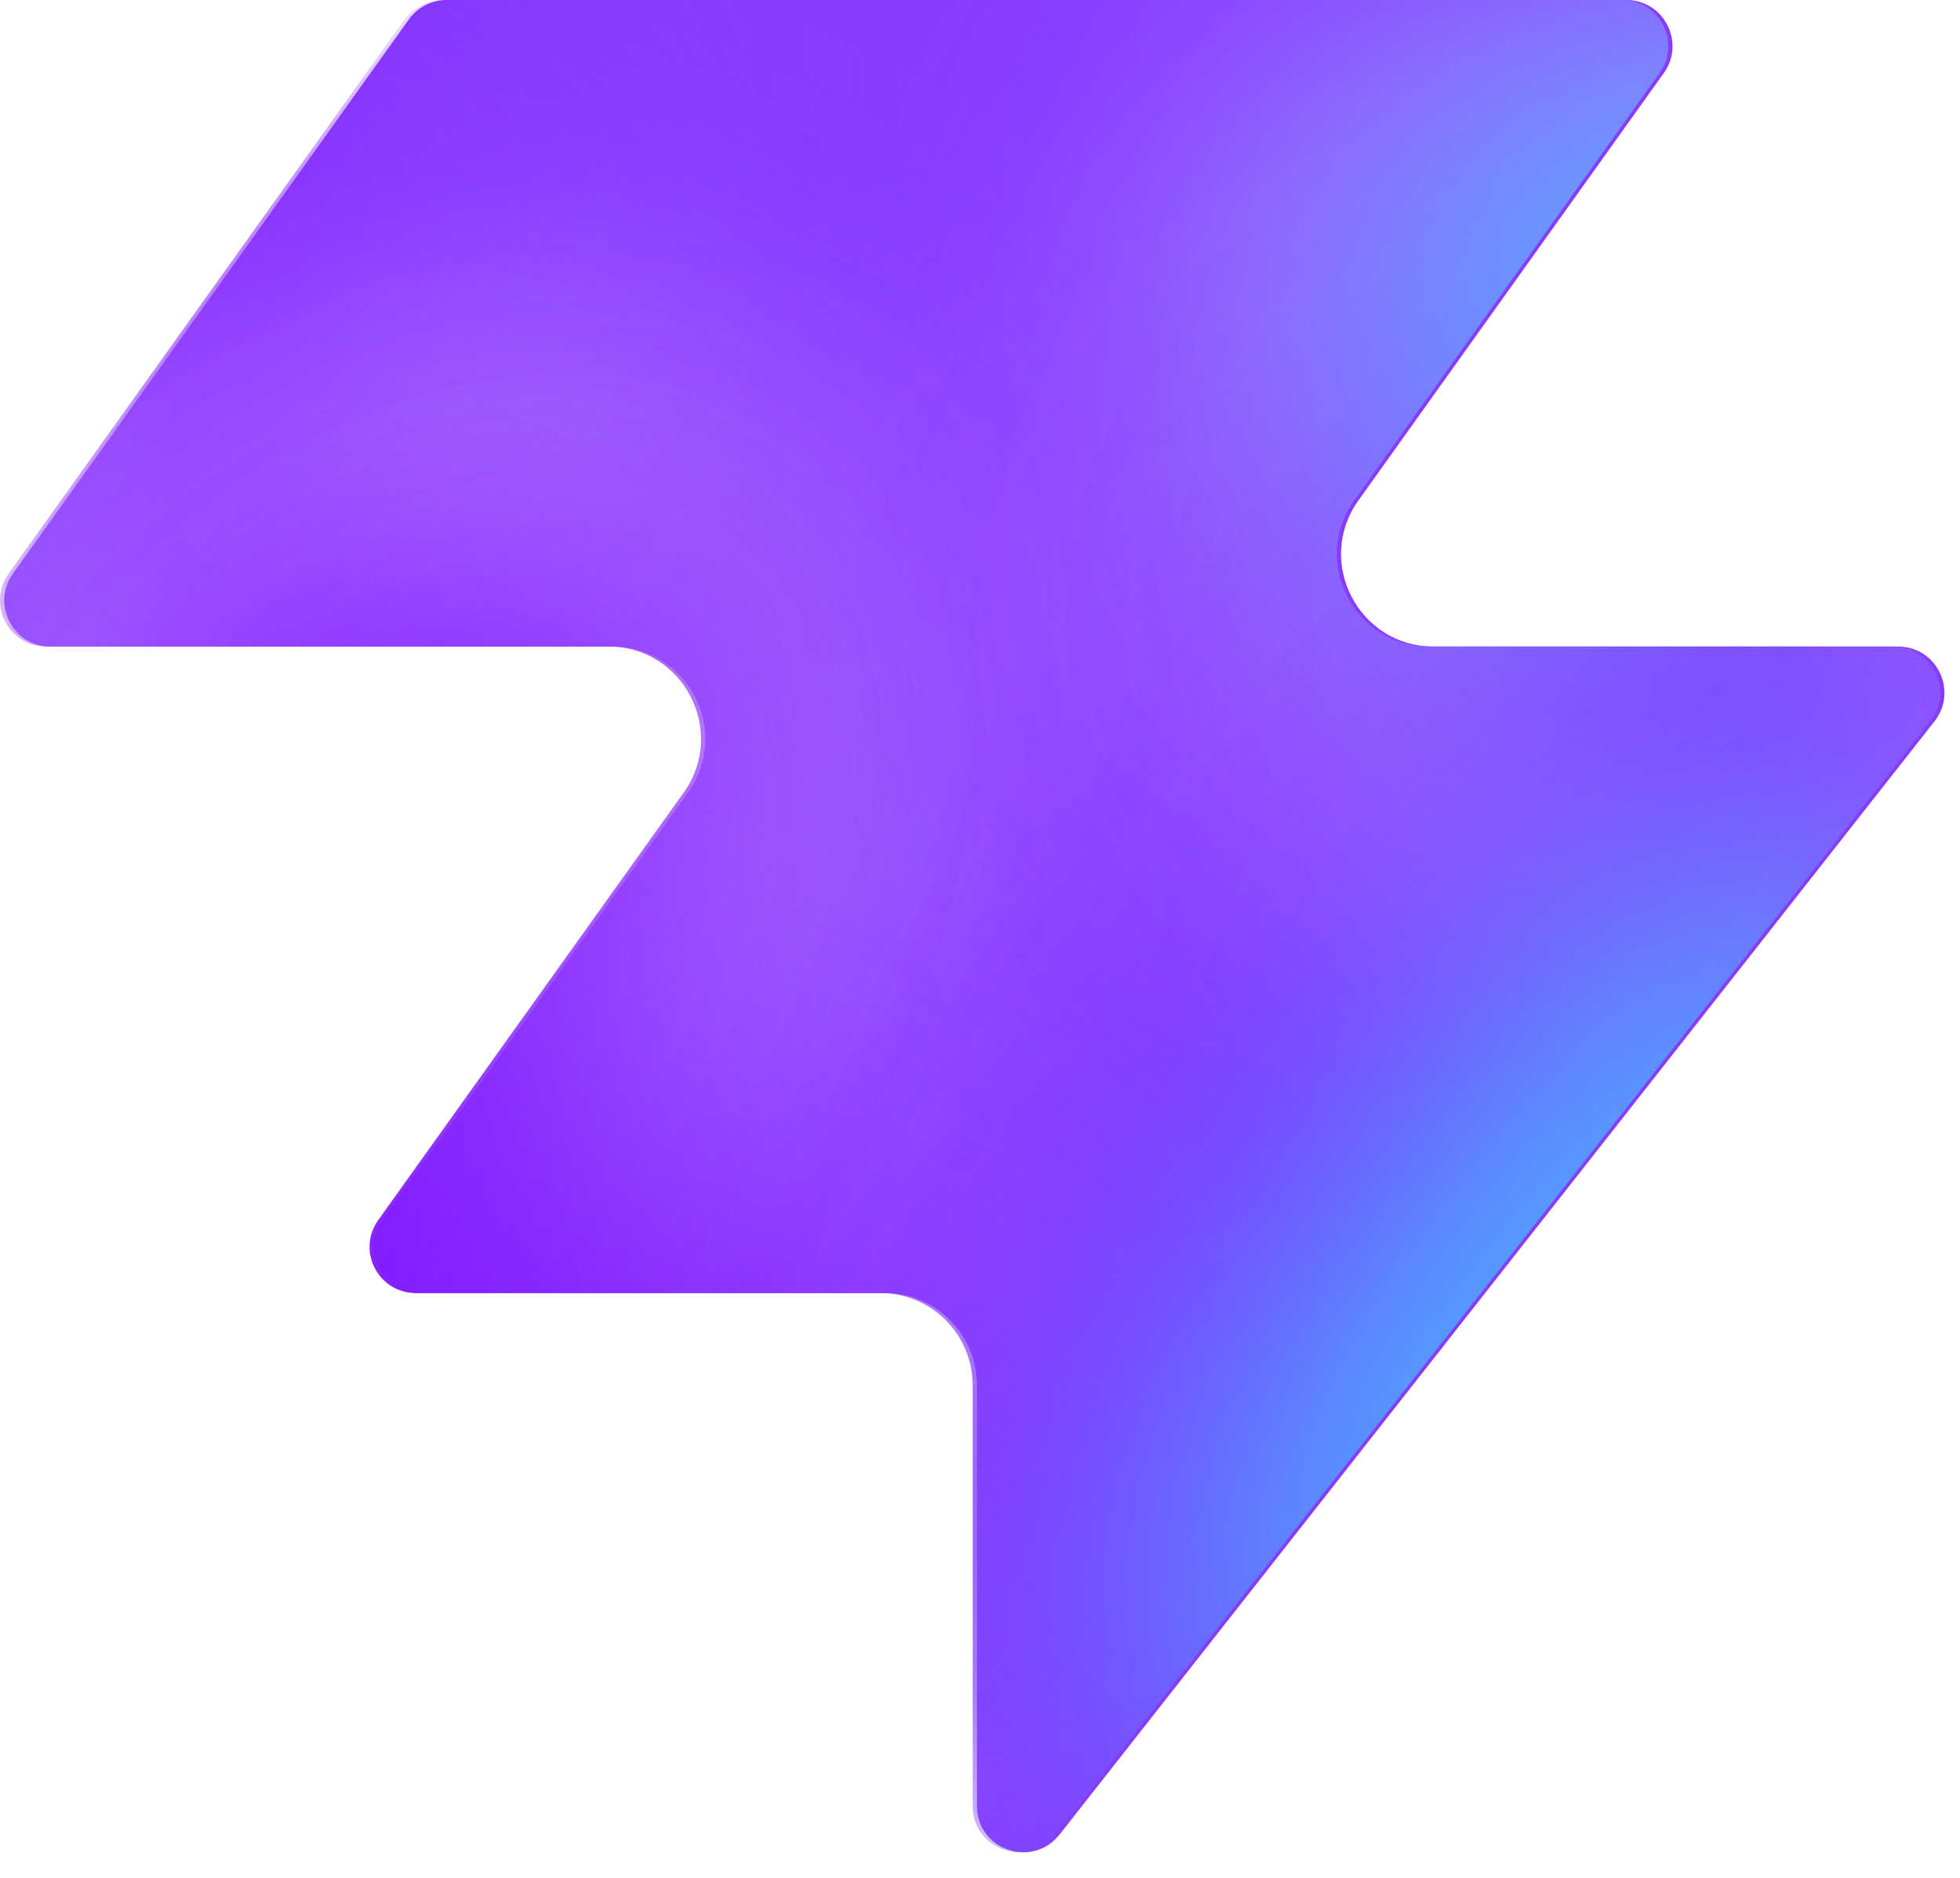
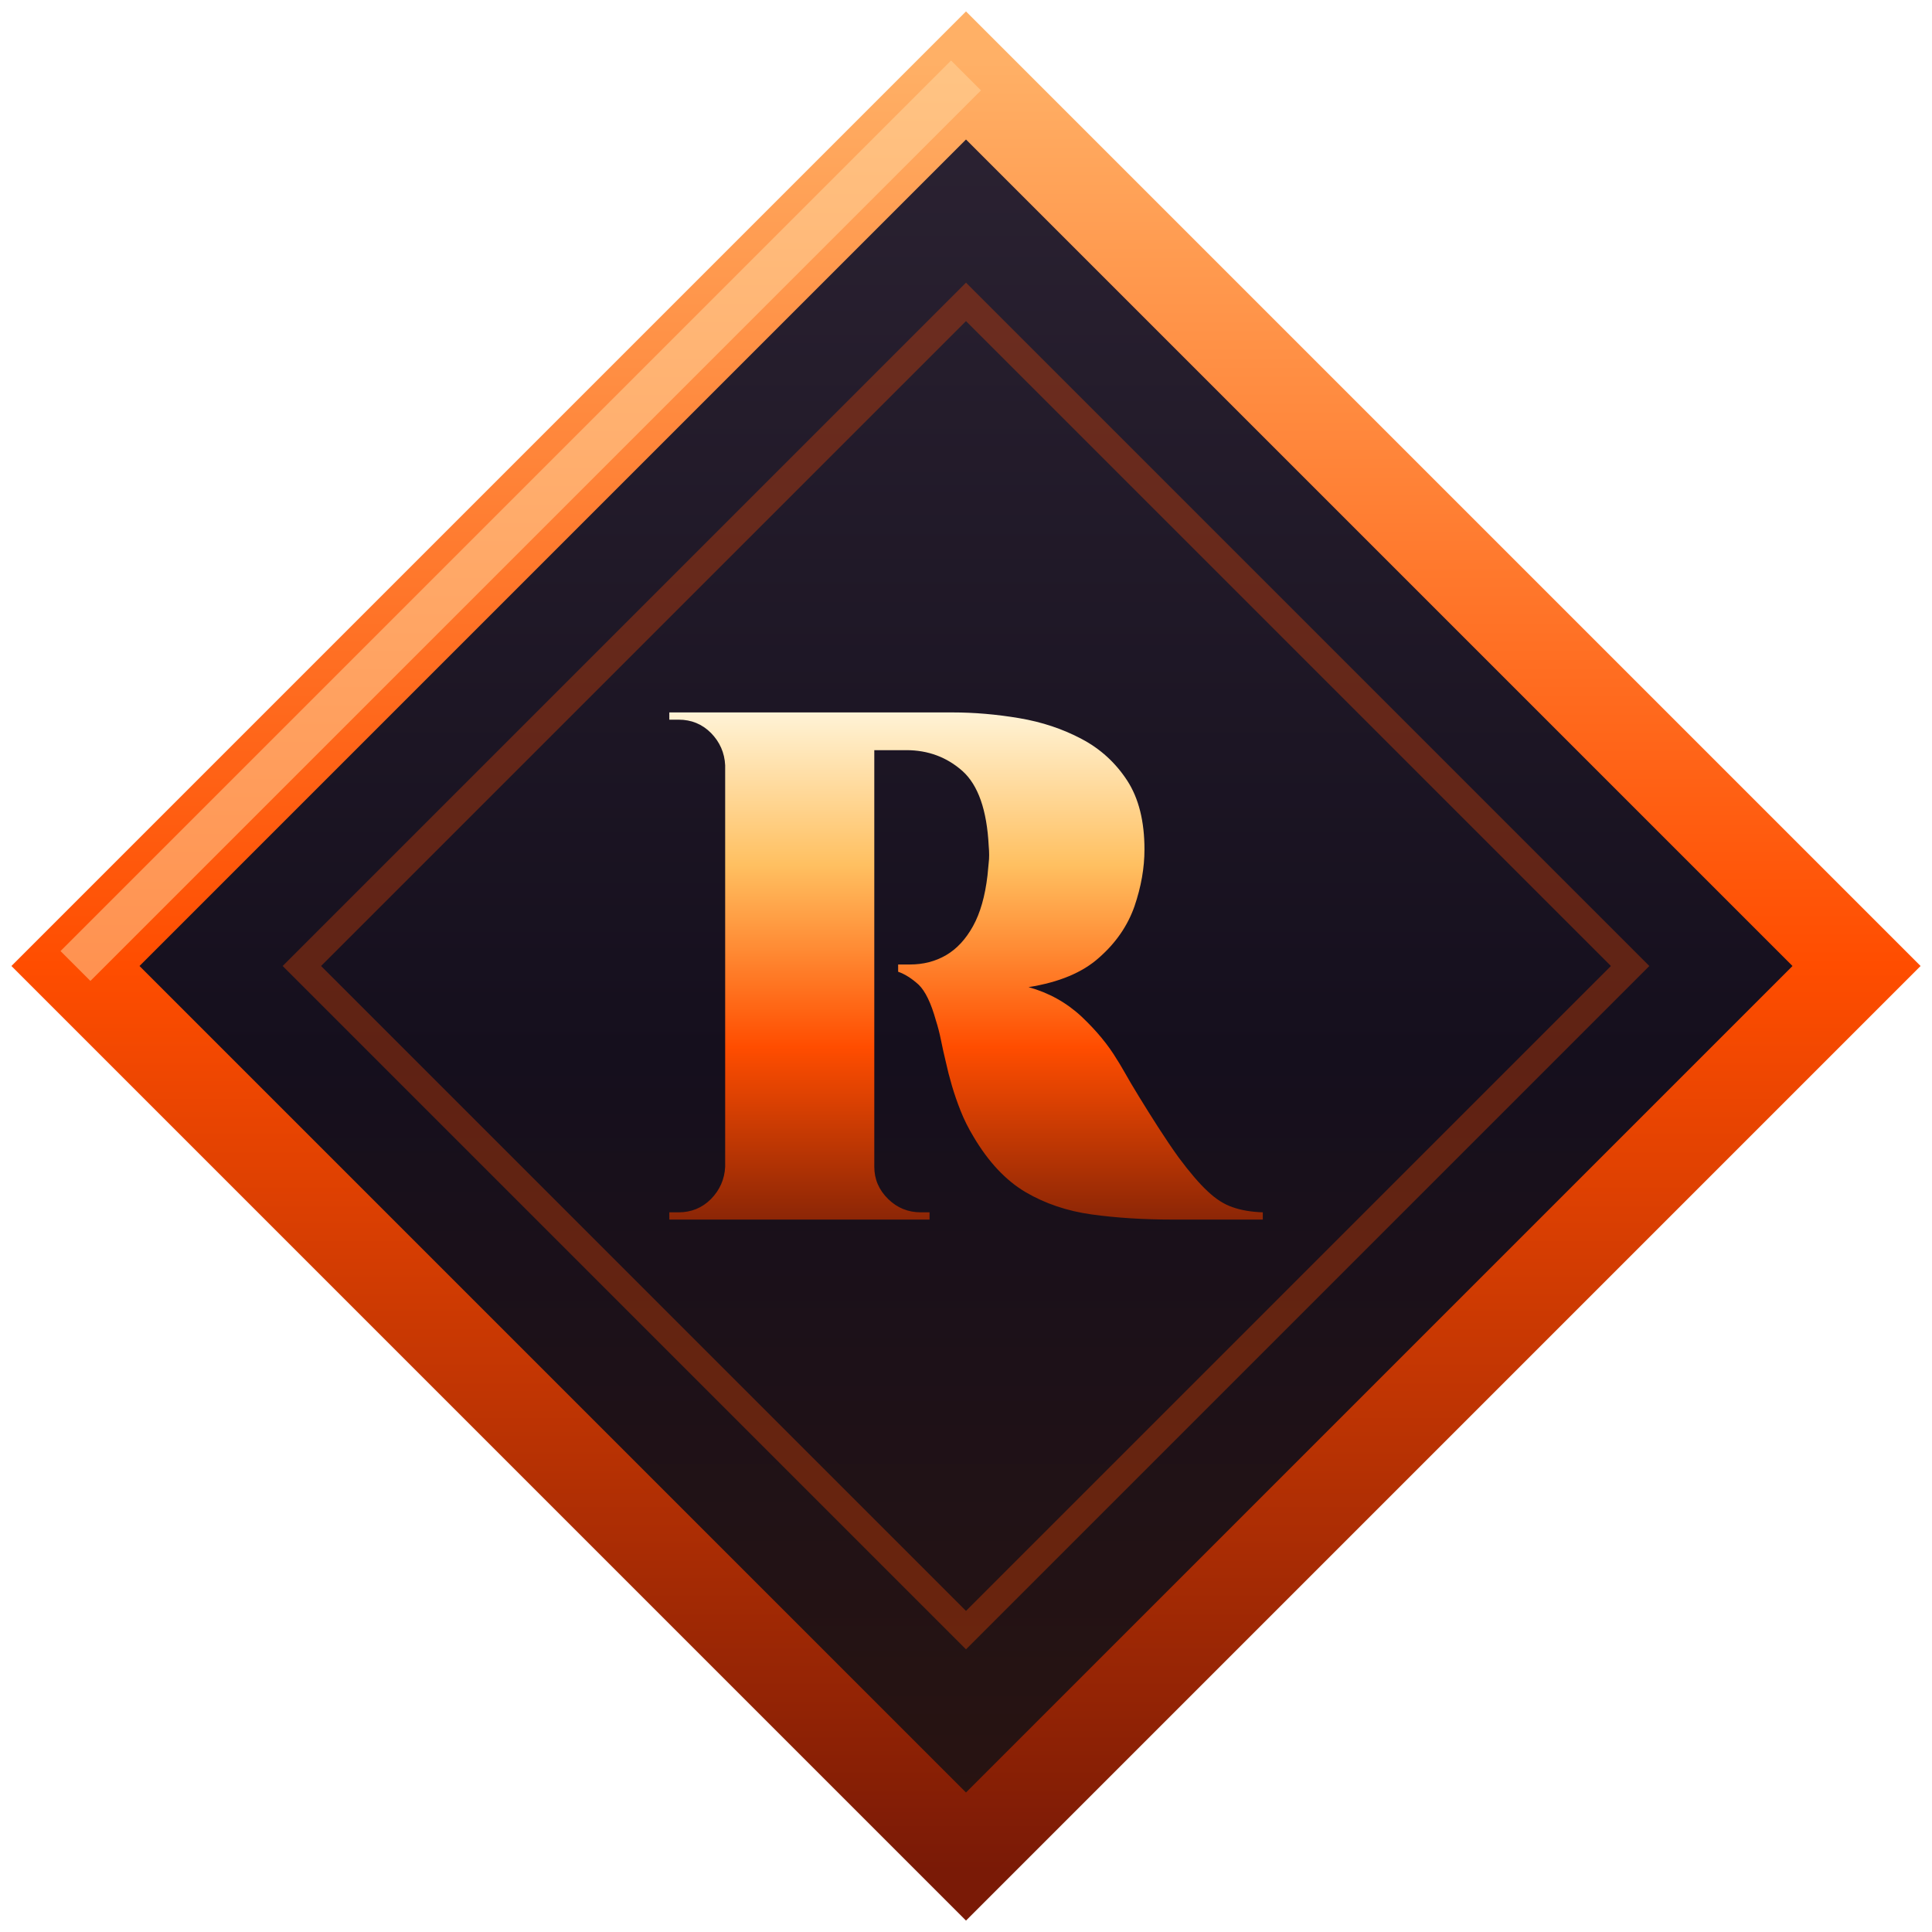
- <svg xmlns="http://www.w3.org/2000/svg" width="48" height="46" fill="none" viewBox="0 0 48 46">
-   <path fill="#863bff" d="M25.946 44.938c-.664.845-2.021.375-2.021-.698V33.937a2.26 2.26 0 0 0-2.262-2.262H10.287c-.92 0-1.456-1.04-.92-1.788l7.48-10.471c1.07-1.497 0-3.578-1.842-3.578H1.237c-.92 0-1.456-1.04-.92-1.788L10.013.474c.214-.297.556-.474.92-.474h28.894c.92 0 1.456 1.04.92 1.788l-7.48 10.471c-1.07 1.498 0 3.579 1.842 3.579h11.377c.943 0 1.473 1.088.89 1.83L25.947 44.94z" style="fill:#863bff;fill:color(display-p3 .525 .23 1);fill-opacity:1" />
-   <mask id="a" width="48" height="46" x="0" y="0" maskUnits="userSpaceOnUse" style="mask-type:alpha">
-     <path fill="#000" d="M25.842 44.938c-.664.844-2.021.375-2.021-.698V33.937a2.26 2.26 0 0 0-2.262-2.262H10.183c-.92 0-1.456-1.04-.92-1.788l7.48-10.471c1.07-1.498 0-3.579-1.842-3.579H1.133c-.92 0-1.456-1.04-.92-1.787L9.91.473c.214-.297.556-.474.92-.474h28.894c.92 0 1.456 1.04.92 1.788l-7.48 10.471c-1.07 1.498 0 3.578 1.842 3.578h11.377c.943 0 1.473 1.088.89 1.832L25.843 44.94z" style="fill:#000;fill-opacity:1" />
-   </mask>
-   <g mask="url(#a)">
-     <g filter="url(#b)">
-       <ellipse cx="5.508" cy="14.704" fill="#ede6ff" rx="5.508" ry="14.704" style="fill:#ede6ff;fill:color(display-p3 .927 .903 1);fill-opacity:1" transform="matrix(.00324 1 1 -.00324 -4.47 31.516)" />
-     </g>
-     <g filter="url(#c)">
-       <ellipse cx="10.399" cy="29.851" fill="#ede6ff" rx="10.399" ry="29.851" style="fill:#ede6ff;fill:color(display-p3 .927 .903 1);fill-opacity:1" transform="matrix(.00324 1 1 -.00324 -39.328 7.883)" />
-     </g>
-     <g filter="url(#d)">
-       <ellipse cx="5.508" cy="30.487" fill="#7e14ff" rx="5.508" ry="30.487" style="fill:#7e14ff;fill:color(display-p3 .492 .077 1);fill-opacity:1" transform="rotate(89.814 -25.913 -14.639)scale(1 -1)" />
-     </g>
-     <g filter="url(#e)">
-       <ellipse cx="5.508" cy="30.599" fill="#7e14ff" rx="5.508" ry="30.599" style="fill:#7e14ff;fill:color(display-p3 .492 .077 1);fill-opacity:1" transform="rotate(89.814 -32.644 -3.334)scale(1 -1)" />
-     </g>
-     <g filter="url(#f)">
-       <ellipse cx="5.508" cy="30.599" fill="#7e14ff" rx="5.508" ry="30.599" style="fill:#7e14ff;fill:color(display-p3 .492 .077 1);fill-opacity:1" transform="matrix(.00324 1 1 -.00324 -34.34 30.47)" />
-     </g>
-     <g filter="url(#g)">
-       <ellipse cx="14.072" cy="22.078" fill="#ede6ff" rx="14.072" ry="22.078" style="fill:#ede6ff;fill:color(display-p3 .927 .903 1);fill-opacity:1" transform="rotate(93.35 24.506 48.493)scale(-1 1)" />
-     </g>
-     <g filter="url(#h)">
-       <ellipse cx="3.47" cy="21.501" fill="#7e14ff" rx="3.47" ry="21.501" style="fill:#7e14ff;fill:color(display-p3 .492 .077 1);fill-opacity:1" transform="rotate(89.009 28.708 47.59)scale(-1 1)" />
-     </g>
-     <g filter="url(#i)">
-       <ellipse cx="3.47" cy="21.501" fill="#7e14ff" rx="3.47" ry="21.501" style="fill:#7e14ff;fill:color(display-p3 .492 .077 1);fill-opacity:1" transform="rotate(89.009 28.708 47.59)scale(-1 1)" />
-     </g>
-     <g filter="url(#j)">
-       <ellipse cx=".387" cy="8.972" fill="#7e14ff" rx="4.407" ry="29.108" style="fill:#7e14ff;fill:color(display-p3 .492 .077 1);fill-opacity:1" transform="rotate(39.51 .387 8.972)" />
-     </g>
-     <g filter="url(#k)">
-       <ellipse cx="47.523" cy="-6.092" fill="#7e14ff" rx="4.407" ry="29.108" style="fill:#7e14ff;fill:color(display-p3 .492 .077 1);fill-opacity:1" transform="rotate(37.892 47.523 -6.092)" />
-     </g>
-     <g filter="url(#l)">
-       <ellipse cx="41.412" cy="6.333" fill="#47bfff" rx="5.971" ry="9.665" style="fill:#47bfff;fill:color(display-p3 .28 .748 1);fill-opacity:1" transform="rotate(37.892 41.412 6.333)" />
-     </g>
-     <g filter="url(#m)">
-       <ellipse cx="-1.879" cy="38.332" fill="#7e14ff" rx="4.407" ry="29.108" style="fill:#7e14ff;fill:color(display-p3 .492 .077 1);fill-opacity:1" transform="rotate(37.892 -1.88 38.332)" />
-     </g>
-     <g filter="url(#n)">
-       <ellipse cx="-1.879" cy="38.332" fill="#7e14ff" rx="4.407" ry="29.108" style="fill:#7e14ff;fill:color(display-p3 .492 .077 1);fill-opacity:1" transform="rotate(37.892 -1.88 38.332)" />
-     </g>
-     <g filter="url(#o)">
-       <ellipse cx="35.651" cy="29.907" fill="#7e14ff" rx="4.407" ry="29.108" style="fill:#7e14ff;fill:color(display-p3 .492 .077 1);fill-opacity:1" transform="rotate(37.892 35.651 29.907)" />
-     </g>
-     <g filter="url(#p)">
-       <ellipse cx="38.418" cy="32.4" fill="#47bfff" rx="5.971" ry="15.297" style="fill:#47bfff;fill:color(display-p3 .28 .748 1);fill-opacity:1" transform="rotate(37.892 38.418 32.4)" />
-     </g>
+ <svg xmlns="http://www.w3.org/2000/svg" viewBox="0 0 64 64" width="64" height="64" role="img" aria-label="Ronak Dutta">
+   <defs>
+     <linearGradient id="iron" x1="0" y1="0" x2="0" y2="1">
+       <stop offset="0" stop-color="#2c2333" />
+       <stop offset="0.55" stop-color="#150f1d" />
+       <stop offset="1" stop-color="#2a1410" />
+     </linearGradient>
+     <linearGradient id="molten" x1="0" y1="0" x2="0" y2="1">
+       <stop offset="0" stop-color="#fff3d6" />
+       <stop offset="0.3" stop-color="#ffc061" />
+       <stop offset="0.66" stop-color="#ff4d00" />
+       <stop offset="1" stop-color="#8c2606" />
+     </linearGradient>
+     <linearGradient id="rim" x1="0" y1="0" x2="0" y2="1">
+       <stop offset="0" stop-color="#ffb066" />
+       <stop offset="0.5" stop-color="#ff4d00" />
+       <stop offset="1" stop-color="#7a1a06" />
+     </linearGradient>
+   </defs>
+   <path class="sigil-body" d="M32 2.5 61.5 32 32 61.5 2.5 32Z" fill="url(#iron)" />
+   <path class="sigil-rim" d="M32 2.5 61.5 32 32 61.5 2.5 32Z" fill="none" stroke="url(#rim)" stroke-width="3" />
+   <path class="sigil-facet" d="M2.5 32 32 2.5" fill="none" stroke="#ffd9a3" stroke-width="1.4" stroke-opacity="0.5" />
+   <path class="sigil-rule" d="M32 10 54 32 32 54 10 32Z" fill="none" stroke="#ff4d00" stroke-width="0.9" stroke-opacity="0.32" />
+   <g class="sigil-letter" transform="translate(21.332 40.4)" fill="url(#molten)">
+     <path d="M7.32-16.80L10.22-16.80Q11.30-16.80 12.43-16.61Q13.56-16.42 14.50-15.92Q15.43-15.43 16.01-14.54Q16.58-13.66 16.58-12.26Q16.58-11.35 16.25-10.38Q15.91-9.41 15.08-8.68Q14.26-7.94 12.74-7.70Q13.75-7.42 14.50-6.72Q15.24-6.02 15.67-5.30Q15.72-5.23 15.91-4.90Q16.10-4.56 16.40-4.07Q16.70-3.58 17.04-3.05Q17.38-2.52 17.71-2.06Q18.26-1.32 18.67-0.94Q19.08-0.55 19.50-0.41Q19.92-0.26 20.50-0.24L20.50 0L17.50 0Q16.06 0 14.83-0.17Q13.61-0.34 12.64-0.91Q11.66-1.49 10.92-2.74Q10.66-3.17 10.49-3.60Q10.32-4.03 10.20-4.44Q10.08-4.85 10-5.22Q9.91-5.59 9.84-5.94Q9.77-6.29 9.67-6.60Q9.43-7.46 9.10-7.78Q8.76-8.09 8.42-8.21L8.42-8.45Q8.52-8.45 8.64-8.45Q8.76-8.45 8.81-8.45Q9.48-8.45 10.01-8.76Q10.54-9.07 10.90-9.72Q11.26-10.37 11.38-11.40Q11.40-11.59 11.42-11.82Q11.45-12.05 11.42-12.38Q11.33-14.16 10.55-14.86Q9.77-15.55 8.69-15.55Q8.57-15.55 8.38-15.55Q8.18-15.55 7.97-15.55Q7.75-15.55 7.56-15.55Q7.56-15.55 7.50-15.86Q7.44-16.18 7.38-16.49Q7.32-16.80 7.32-16.80M2.69-16.80L7.63-16.80L7.63 0L2.69 0L2.69-16.80M2.69-1.75L2.76-1.75L2.76 0L0.84 0L0.84-0.24Q0.89-0.24 1.01-0.24Q1.13-0.24 1.15-0.24Q1.78-0.24 2.22-0.68Q2.66-1.13 2.69-1.75M2.76-16.80L2.76-15.05L2.69-15.05Q2.66-15.67 2.22-16.12Q1.78-16.56 1.15-16.56Q1.13-16.56 1.01-16.56Q0.89-16.56 0.84-16.56L0.84-16.80L2.76-16.80M7.56 0L7.56-1.75L7.63-1.75Q7.63-1.13 8.09-0.68Q8.54-0.24 9.17-0.24Q9.22-0.24 9.32-0.24Q9.43-0.24 9.46-0.24L9.46 0" />
  </g>
-   <defs>
-     <filter id="b" width="60.045" height="41.654" x="-19.77" y="16.149" color-interpolation-filters="sRGB" filterUnits="userSpaceOnUse">
-       <feFlood flood-opacity="0" result="BackgroundImageFix" />
-       <feBlend in="SourceGraphic" in2="BackgroundImageFix" result="shape" />
-       <feGaussianBlur result="effect1_foregroundBlur_2002_17158" stdDeviation="7.659" />
-     </filter>
-     <filter id="c" width="90.34" height="51.437" x="-54.613" y="-7.533" color-interpolation-filters="sRGB" filterUnits="userSpaceOnUse">
-       <feFlood flood-opacity="0" result="BackgroundImageFix" />
-       <feBlend in="SourceGraphic" in2="BackgroundImageFix" result="shape" />
-       <feGaussianBlur result="effect1_foregroundBlur_2002_17158" stdDeviation="7.659" />
-     </filter>
-     <filter id="d" width="79.355" height="29.4" x="-49.64" y="2.03" color-interpolation-filters="sRGB" filterUnits="userSpaceOnUse">
-       <feFlood flood-opacity="0" result="BackgroundImageFix" />
-       <feBlend in="SourceGraphic" in2="BackgroundImageFix" result="shape" />
-       <feGaussianBlur result="effect1_foregroundBlur_2002_17158" stdDeviation="4.596" />
-     </filter>
-     <filter id="e" width="79.579" height="29.4" x="-45.045" y="20.029" color-interpolation-filters="sRGB" filterUnits="userSpaceOnUse">
-       <feFlood flood-opacity="0" result="BackgroundImageFix" />
-       <feBlend in="SourceGraphic" in2="BackgroundImageFix" result="shape" />
-       <feGaussianBlur result="effect1_foregroundBlur_2002_17158" stdDeviation="4.596" />
-     </filter>
-     <filter id="f" width="79.579" height="29.4" x="-43.513" y="21.178" color-interpolation-filters="sRGB" filterUnits="userSpaceOnUse">
-       <feFlood flood-opacity="0" result="BackgroundImageFix" />
-       <feBlend in="SourceGraphic" in2="BackgroundImageFix" result="shape" />
-       <feGaussianBlur result="effect1_foregroundBlur_2002_17158" stdDeviation="4.596" />
-     </filter>
-     <filter id="g" width="74.749" height="58.852" x="15.756" y="-17.901" color-interpolation-filters="sRGB" filterUnits="userSpaceOnUse">
-       <feFlood flood-opacity="0" result="BackgroundImageFix" />
-       <feBlend in="SourceGraphic" in2="BackgroundImageFix" result="shape" />
-       <feGaussianBlur result="effect1_foregroundBlur_2002_17158" stdDeviation="7.659" />
-     </filter>
-     <filter id="h" width="61.377" height="25.362" x="23.548" y="2.284" color-interpolation-filters="sRGB" filterUnits="userSpaceOnUse">
-       <feFlood flood-opacity="0" result="BackgroundImageFix" />
-       <feBlend in="SourceGraphic" in2="BackgroundImageFix" result="shape" />
-       <feGaussianBlur result="effect1_foregroundBlur_2002_17158" stdDeviation="4.596" />
-     </filter>
-     <filter id="i" width="61.377" height="25.362" x="23.548" y="2.284" color-interpolation-filters="sRGB" filterUnits="userSpaceOnUse">
-       <feFlood flood-opacity="0" result="BackgroundImageFix" />
-       <feBlend in="SourceGraphic" in2="BackgroundImageFix" result="shape" />
-       <feGaussianBlur result="effect1_foregroundBlur_2002_17158" stdDeviation="4.596" />
-     </filter>
-     <filter id="j" width="56.045" height="63.649" x="-27.636" y="-22.853" color-interpolation-filters="sRGB" filterUnits="userSpaceOnUse">
-       <feFlood flood-opacity="0" result="BackgroundImageFix" />
-       <feBlend in="SourceGraphic" in2="BackgroundImageFix" result="shape" />
-       <feGaussianBlur result="effect1_foregroundBlur_2002_17158" stdDeviation="4.596" />
-     </filter>
-     <filter id="k" width="54.814" height="64.646" x="20.116" y="-38.415" color-interpolation-filters="sRGB" filterUnits="userSpaceOnUse">
-       <feFlood flood-opacity="0" result="BackgroundImageFix" />
-       <feBlend in="SourceGraphic" in2="BackgroundImageFix" result="shape" />
-       <feGaussianBlur result="effect1_foregroundBlur_2002_17158" stdDeviation="4.596" />
-     </filter>
-     <filter id="l" width="33.541" height="35.313" x="24.641" y="-11.323" color-interpolation-filters="sRGB" filterUnits="userSpaceOnUse">
-       <feFlood flood-opacity="0" result="BackgroundImageFix" />
-       <feBlend in="SourceGraphic" in2="BackgroundImageFix" result="shape" />
-       <feGaussianBlur result="effect1_foregroundBlur_2002_17158" stdDeviation="4.596" />
-     </filter>
-     <filter id="m" width="54.814" height="64.646" x="-29.286" y="6.009" color-interpolation-filters="sRGB" filterUnits="userSpaceOnUse">
-       <feFlood flood-opacity="0" result="BackgroundImageFix" />
-       <feBlend in="SourceGraphic" in2="BackgroundImageFix" result="shape" />
-       <feGaussianBlur result="effect1_foregroundBlur_2002_17158" stdDeviation="4.596" />
-     </filter>
-     <filter id="n" width="54.814" height="64.646" x="-29.286" y="6.009" color-interpolation-filters="sRGB" filterUnits="userSpaceOnUse">
-       <feFlood flood-opacity="0" result="BackgroundImageFix" />
-       <feBlend in="SourceGraphic" in2="BackgroundImageFix" result="shape" />
-       <feGaussianBlur result="effect1_foregroundBlur_2002_17158" stdDeviation="4.596" />
-     </filter>
-     <filter id="o" width="54.814" height="64.646" x="8.244" y="-2.416" color-interpolation-filters="sRGB" filterUnits="userSpaceOnUse">
-       <feFlood flood-opacity="0" result="BackgroundImageFix" />
-       <feBlend in="SourceGraphic" in2="BackgroundImageFix" result="shape" />
-       <feGaussianBlur result="effect1_foregroundBlur_2002_17158" stdDeviation="4.596" />
-     </filter>
-     <filter id="p" width="39.409" height="43.623" x="18.713" y="10.588" color-interpolation-filters="sRGB" filterUnits="userSpaceOnUse">
-       <feFlood flood-opacity="0" result="BackgroundImageFix" />
-       <feBlend in="SourceGraphic" in2="BackgroundImageFix" result="shape" />
-       <feGaussianBlur result="effect1_foregroundBlur_2002_17158" stdDeviation="4.596" />
-     </filter>
-   </defs>
</svg>
